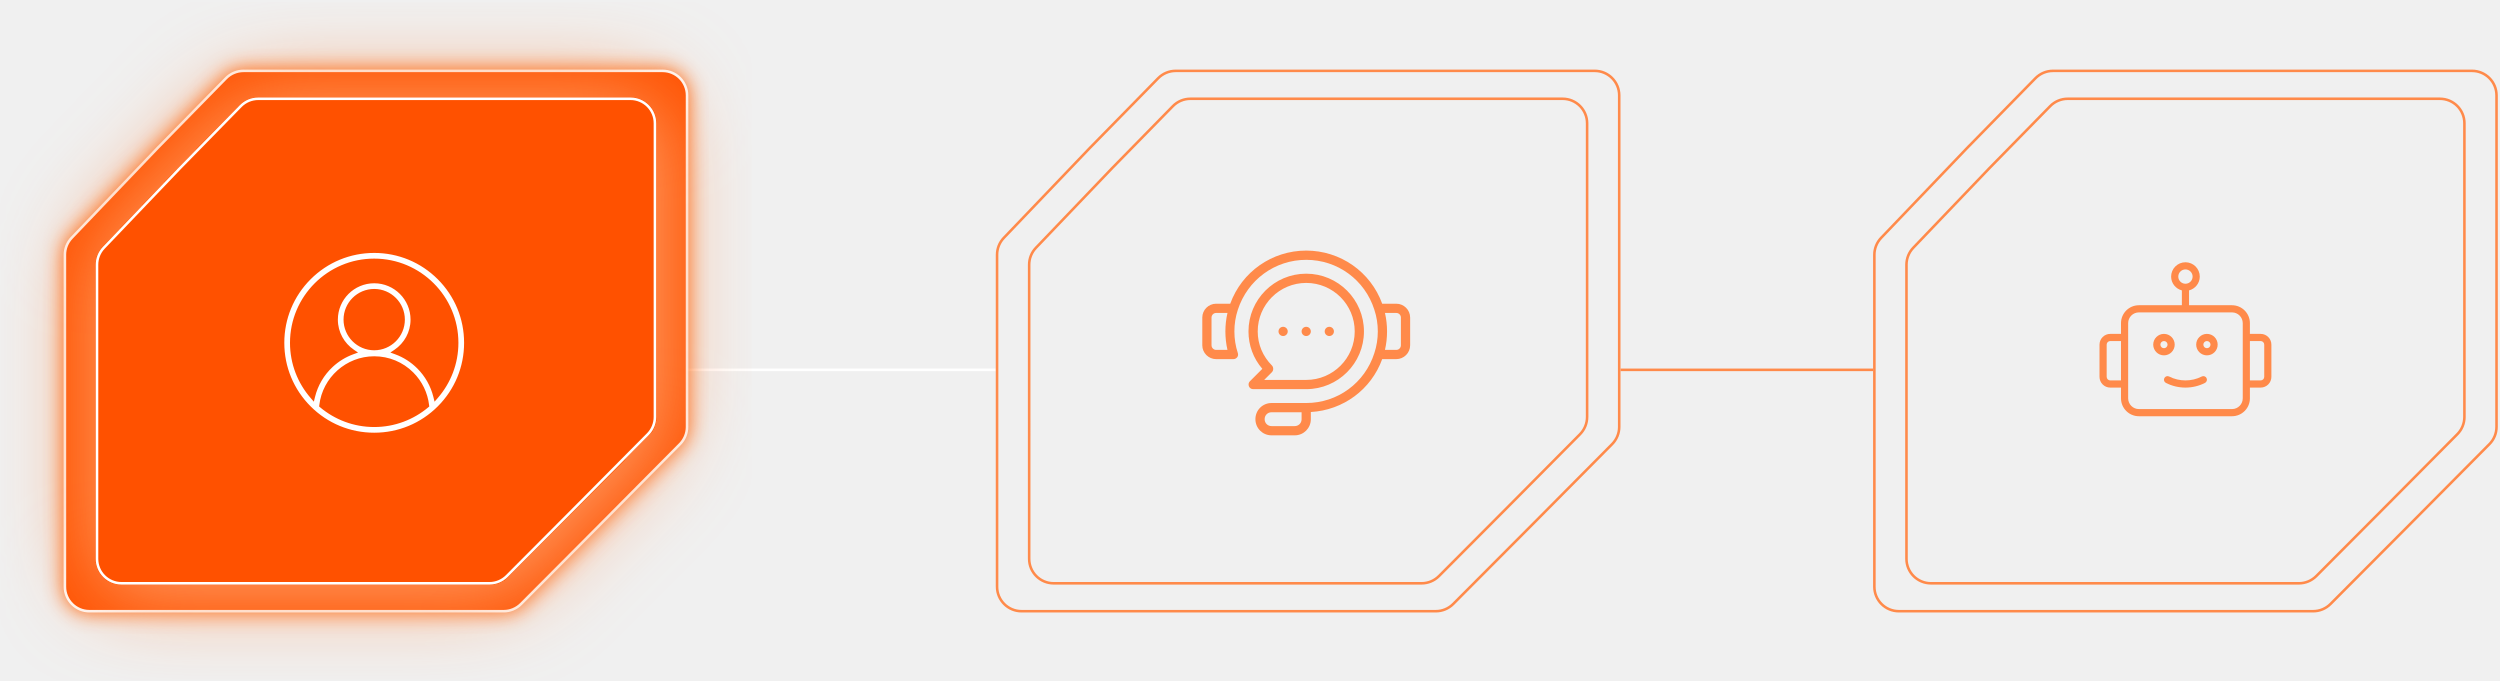
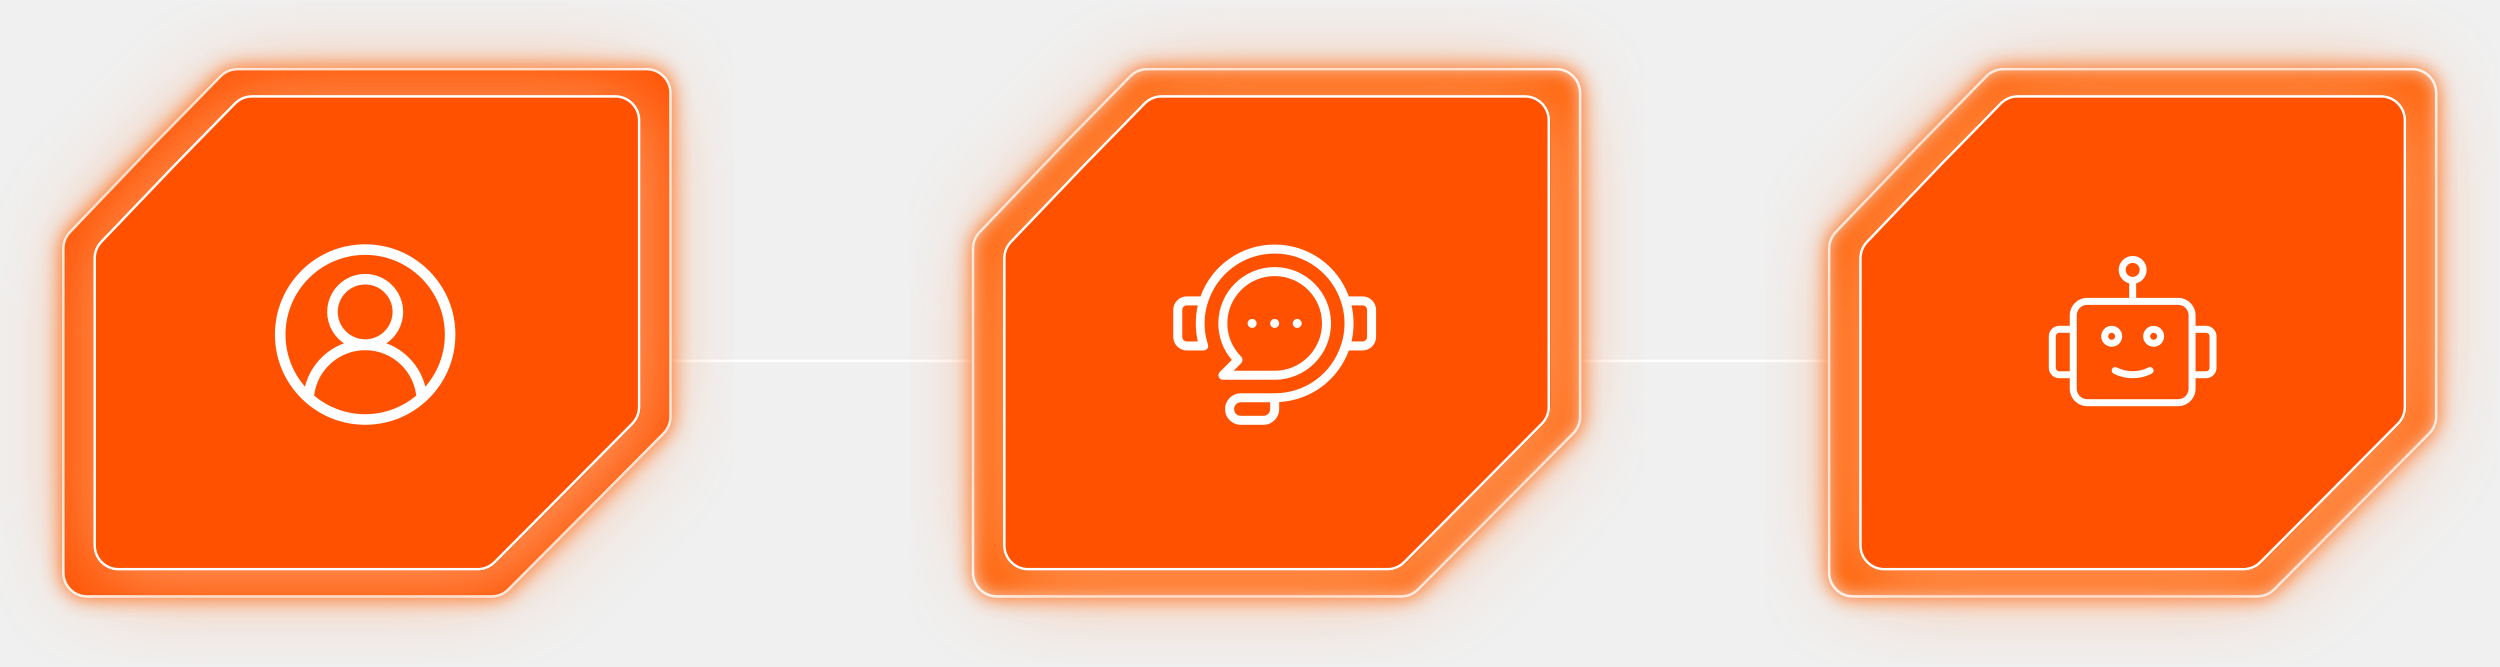
- <svg xmlns="http://www.w3.org/2000/svg" width="970" height="264" viewBox="0 0 970 264" fill="none">
+ <svg xmlns="http://www.w3.org/2000/svg" width="994" height="265" viewBox="0 0 994 265" fill="none">
  <line x1="266.68" y1="143.5" x2="386.359" y2="143.5" stroke="white" />
-   <line x1="628.754" y1="143.5" x2="726.754" y2="143.5" stroke="#FF8A4A" />
-   <g filter="url(#filter0_f_78_5744)">
+   <line x1="628.75" y1="143.5" x2="726.75" y2="143.5" stroke="white" />
+   <g filter="url(#filter0_f_155_406)">
    <path d="M60.757 57.121L87.333 30.001C89.214 28.082 91.788 27 94.475 27L257.075 27C262.598 27 267.075 31.477 267.075 37V165.634C267.075 168.273 266.032 170.804 264.174 172.677L233.873 203.216L202.508 234.704C200.632 236.588 198.082 237.647 195.423 237.647H34.681C29.158 237.647 24.681 233.17 24.681 227.647L24.68 98.851C24.68 96.275 25.673 93.799 27.453 91.938L60.757 57.121Z" fill="#FF5E01" />
  </g>
  <path d="M94.476 27.5H257.075C262.322 27.5 266.575 31.753 266.575 37V165.634C266.575 168.14 265.584 170.546 263.818 172.325L233.519 202.863L202.154 234.352C200.372 236.141 197.95 237.147 195.424 237.147H34.681C29.434 237.147 25.181 232.894 25.181 227.647L25.18 98.851C25.18 96.404 26.123 94.052 27.814 92.284L61.113 57.471L61.114 57.472L87.69 30.351C89.477 28.527 91.923 27.5 94.476 27.5Z" fill="#FF5100" stroke="white" />
-   <g filter="url(#filter1_f_78_5744)">
-     <path d="M69.506 64.852L93.048 40.827C94.929 38.908 97.503 37.826 100.191 37.826L244.618 37.826C250.141 37.826 254.618 42.303 254.618 47.826V161.788C254.618 164.426 253.575 166.958 251.717 168.831L224.829 195.93L196.989 223.88C195.112 225.764 192.563 226.822 189.904 226.822H47.138C41.615 226.822 37.138 222.345 37.138 216.823L37.137 102.704C37.137 100.129 38.13 97.653 39.91 95.792L69.506 64.852Z" fill="#FF833B" />
+   <g filter="url(#filter1_f_155_406)">
+     <path d="M69.502 64.85L93.044 40.825C94.925 38.906 97.499 37.824 100.187 37.824L244.614 37.824C250.137 37.824 254.614 42.301 254.614 47.824V161.786C254.614 164.424 253.571 166.956 251.713 168.829L224.825 195.928L196.985 223.878C195.109 225.762 192.559 226.821 189.9 226.821H47.134C41.611 226.821 37.134 222.343 37.134 216.821L37.133 102.702C37.133 100.127 38.126 97.651 39.907 95.79L69.502 64.85Z" fill="#FF833B" />
  </g>
-   <g filter="url(#filter2_d_78_5744)">
-     <path d="M69.506 64.85L93.048 40.825C94.929 38.906 97.503 37.824 100.191 37.824L244.618 37.824C250.141 37.824 254.618 42.301 254.618 47.824V161.786C254.618 164.424 253.575 166.956 251.717 168.829L224.829 195.928L196.989 223.878C195.112 225.762 192.563 226.821 189.904 226.821H47.138C41.615 226.821 37.138 222.343 37.138 216.821L37.137 102.702C37.137 100.127 38.13 97.651 39.91 95.79L69.506 64.85Z" fill="#FF5100" />
-     <path d="M100.19 38.324H244.618C249.865 38.324 254.118 42.578 254.118 47.824V161.786C254.118 164.293 253.127 166.697 251.361 168.477L224.475 195.575L196.635 223.524C194.852 225.314 192.43 226.32 189.904 226.32H47.138C41.891 226.32 37.638 222.067 37.638 216.82L37.637 102.702C37.637 100.256 38.581 97.904 40.272 96.136L69.867 65.195L69.866 65.194L93.405 41.175C95.192 39.352 97.638 38.324 100.19 38.324Z" stroke="white" />
+   <g filter="url(#filter2_d_155_406)">
+     <path d="M69.51 64.85L93.052 40.825C94.933 38.906 97.507 37.824 100.195 37.824L244.622 37.824C250.145 37.824 254.622 42.301 254.622 47.824V161.786C254.622 164.424 253.579 166.956 251.721 168.829L224.833 195.928L196.993 223.878C195.116 225.762 192.567 226.821 189.908 226.821H47.142C41.619 226.821 37.142 222.343 37.142 216.821L37.141 102.702C37.141 100.127 38.134 97.651 39.914 95.79L69.51 64.85Z" fill="#FF5100" />
+     <path d="M100.194 38.324H244.622C249.869 38.324 254.122 42.578 254.122 47.824V161.786C254.122 164.293 253.131 166.697 251.365 168.477L224.479 195.575L196.639 223.524C194.856 225.314 192.434 226.32 189.908 226.32H47.142C41.895 226.32 37.642 222.067 37.642 216.82L37.641 102.702C37.641 100.256 38.584 97.904 40.275 96.136L69.871 65.195L69.87 65.194L93.409 41.175C95.196 39.352 97.641 38.324 100.194 38.324Z" stroke="white" />
  </g>
-   <path d="M145.189 97.637C154.64 97.637 163.523 101.316 170.205 107.998C176.887 114.68 180.567 123.563 180.567 133.014C180.567 142.464 176.888 151.347 170.205 158.029C163.523 164.712 154.64 168.392 145.189 168.392C135.739 168.392 126.856 164.712 120.174 158.029C113.492 151.347 109.812 142.464 109.812 133.014C109.813 123.563 113.491 114.68 120.174 107.998C126.856 101.316 135.739 97.637 145.189 97.637ZM145.189 138.737C134.577 138.737 125.601 146.799 124.387 157.243L124.355 157.511L124.562 157.684C130.151 162.364 137.346 165.186 145.189 165.187C153.033 165.187 160.229 162.364 165.817 157.684L166.024 157.511L165.993 157.242C165.451 152.58 163.342 148.216 160 144.873C156.044 140.918 150.782 138.737 145.189 138.737ZM145.189 100.841C127.449 100.841 113.017 115.273 113.017 133.014C113.017 141.059 115.986 148.424 120.884 154.07L121.516 154.799L121.747 153.863C122.862 149.349 125.268 145.235 128.733 142.008C131.126 139.778 133.908 138.085 136.912 136.99L137.831 136.655L137.021 136.106C133.141 133.478 130.589 129.035 130.589 124.01C130.589 115.96 137.139 109.409 145.189 109.409C153.24 109.409 159.791 115.959 159.791 124.01C159.791 129.033 157.241 133.473 153.364 136.103L152.555 136.651L153.474 136.986C156.739 138.176 159.733 140.075 162.266 142.607C165.391 145.733 167.58 149.635 168.63 153.866L168.861 154.801L169.493 154.074C174.393 148.428 177.362 141.06 177.362 133.014C177.362 115.273 162.93 100.841 145.189 100.841ZM145.189 112.613C138.905 112.613 133.793 117.725 133.793 124.01C133.793 130.294 138.905 135.407 145.189 135.407C151.474 135.407 156.587 130.294 156.587 124.01C156.587 117.725 151.474 112.613 145.189 112.613Z" fill="white" stroke="#FF5100" />
-   <path d="M456.155 27.5H618.755C624.002 27.5 628.255 31.753 628.255 37V165.634C628.255 168.14 627.264 170.546 625.498 172.325L595.198 202.863L563.834 234.352C562.051 236.141 559.629 237.147 557.104 237.147H396.36C391.114 237.147 386.86 232.894 386.86 227.647L386.859 98.851C386.859 96.404 387.803 94.052 389.494 92.284L422.793 57.471L422.794 57.472L449.37 30.351C451.157 28.527 453.602 27.5 456.155 27.5Z" stroke="#FF8A4A" />
-   <path d="M461.87 38.326H606.298C611.544 38.326 615.798 42.58 615.798 47.826V161.788C615.798 164.295 614.806 166.699 613.041 168.479L586.154 195.577L558.314 223.526C556.532 225.316 554.11 226.322 551.584 226.322H408.817C403.571 226.322 399.317 222.069 399.317 216.822L399.316 102.704C399.316 100.258 400.26 97.906 401.951 96.138L431.547 65.197L431.546 65.196L455.085 41.177C456.872 39.353 459.317 38.326 461.87 38.326Z" stroke="#FF8A4A" />
-   <path d="M541.758 117.838H536.292C531.812 105.472 520.073 97.228 506.811 97.228C493.55 97.228 481.811 105.472 477.331 117.838H471.865C468.908 117.838 466.488 120.258 466.488 123.215V133.967C466.488 136.924 468.908 139.344 471.865 139.344H478.585C479.123 139.344 479.661 139.075 480.019 138.627C480.377 138.179 480.467 137.552 480.288 137.014C479.392 134.326 478.944 131.458 478.944 128.591C478.944 125.724 479.392 122.856 480.288 120.168C484.051 108.609 494.625 100.813 506.811 100.813C518.998 100.813 529.572 108.609 533.246 120.168C534.142 122.856 534.59 125.724 534.59 128.591C534.59 131.458 534.142 134.326 533.246 137.014C529.572 148.573 518.998 156.369 506.811 156.369H493.37C489.876 156.369 487.098 159.147 487.098 162.642C487.098 166.136 489.876 168.914 493.37 168.914H502.331C505.826 168.914 508.604 166.136 508.604 162.642V159.864C521.149 159.147 531.991 151.172 536.292 139.344H541.758C544.715 139.344 547.135 136.924 547.135 133.967V123.215C547.135 120.258 544.715 117.838 541.758 117.838ZM476.255 135.76H471.865C470.879 135.76 470.073 134.953 470.073 133.967V123.215C470.073 122.229 470.879 121.422 471.865 121.422H476.255C475.718 123.752 475.449 126.172 475.449 128.591C475.449 131.01 475.718 133.43 476.255 135.76ZM505.019 162.642C505.019 164.165 503.854 165.33 502.331 165.33H493.37C491.847 165.33 490.682 164.165 490.682 162.642C490.682 161.118 491.847 159.953 493.37 159.953H505.019V162.642ZM543.55 133.967C543.55 134.953 542.744 135.76 541.758 135.76H537.367C537.905 133.43 538.174 131.01 538.174 128.591C538.174 126.172 537.905 123.752 537.367 121.422H541.758C542.744 121.422 543.55 122.229 543.55 123.215V133.967ZM529.213 128.591C529.213 116.225 519.177 106.189 506.811 106.189C494.446 106.189 484.41 116.225 484.41 128.591C484.41 133.967 486.291 139.075 489.786 143.107L484.947 147.946C484.41 148.484 484.32 149.201 484.589 149.917C484.858 150.545 485.485 150.993 486.202 150.993H506.811C519.177 150.993 529.213 140.957 529.213 128.591ZM493.55 141.853C489.965 138.269 487.994 133.609 487.994 128.591C487.994 118.197 496.417 109.774 506.811 109.774C517.206 109.774 525.629 118.197 525.629 128.591C525.629 138.985 517.206 147.408 506.811 147.408H490.503L493.46 144.451C494.177 143.735 494.177 142.57 493.55 141.853ZM505.019 128.591C505.019 127.605 505.826 126.799 506.811 126.799C507.797 126.799 508.604 127.605 508.604 128.591C508.604 129.577 507.797 130.383 506.811 130.383C505.826 130.383 505.019 129.577 505.019 128.591ZM513.98 128.591C513.98 127.605 514.786 126.799 515.772 126.799C516.758 126.799 517.564 127.605 517.564 128.591C517.564 129.577 516.758 130.383 515.772 130.383C514.786 130.383 513.98 129.577 513.98 128.591ZM496.059 128.591C496.059 127.605 496.865 126.799 497.851 126.799C498.836 126.799 499.643 127.605 499.643 128.591C499.643 129.577 498.836 130.383 497.851 130.383C496.865 130.383 496.059 129.577 496.059 128.591Z" fill="#FF8A4A" />
-   <path d="M796.55 27.5H959.149C964.396 27.5 968.649 31.753 968.649 37V165.634C968.649 168.14 967.658 170.546 965.893 172.325L935.593 202.863L904.229 234.352C902.446 236.141 900.024 237.147 897.498 237.147H736.755C731.508 237.147 727.255 232.894 727.255 227.647L727.254 98.851C727.254 96.404 728.198 94.052 729.889 92.284L763.188 57.471L763.188 57.472L789.765 30.351C791.551 28.527 793.997 27.5 796.55 27.5Z" stroke="#FF8A4A" />
-   <path d="M802.265 38.326H946.692C951.939 38.326 956.192 42.58 956.192 47.826V161.788C956.192 164.295 955.201 166.699 953.436 168.479L926.549 195.577L898.709 223.526C896.926 225.316 894.504 226.322 891.979 226.322H749.212C743.965 226.322 739.712 222.069 739.712 216.822L739.711 102.704C739.711 100.258 740.655 97.906 742.346 96.138L771.941 65.197L771.94 65.196L795.479 41.177C797.266 39.353 799.712 38.326 802.265 38.326Z" stroke="#FF8A4A" />
-   <g clip-path="url(#clip0_78_5744)">
-     <path d="M843.786 133.713C843.786 131.415 841.915 129.545 839.617 129.545C837.319 129.545 835.449 131.415 835.449 133.713C835.449 136.011 837.319 137.881 839.617 137.881C841.915 137.881 843.786 136.011 843.786 133.713ZM839.617 135.102C838.852 135.102 838.228 134.48 838.228 133.713C838.228 132.946 838.852 132.324 839.617 132.324C840.383 132.324 841.007 132.948 841.007 133.713C841.007 134.479 840.383 135.102 839.617 135.102Z" fill="#FF8A4A" />
-     <path d="M856.289 129.545C853.991 129.545 852.121 131.415 852.121 133.713C852.121 136.011 853.991 137.881 856.289 137.881C858.587 137.881 860.457 136.011 860.457 133.713C860.457 131.415 858.587 129.545 856.289 129.545ZM856.289 135.102C855.524 135.102 854.9 134.48 854.9 133.713C854.9 132.946 855.524 132.324 856.289 132.324C857.055 132.324 857.679 132.948 857.679 133.713C857.679 134.479 857.055 135.102 856.289 135.102Z" fill="#FF8A4A" />
-     <path d="M854.267 146.092C850.356 148.102 845.554 148.102 841.643 146.092C840.959 145.74 840.123 146.01 839.771 146.693C839.42 147.377 839.689 148.213 840.373 148.565C842.692 149.756 845.314 150.386 847.955 150.386C850.596 150.386 853.218 149.757 855.537 148.565C856.219 148.213 856.489 147.377 856.138 146.693C855.788 146.01 854.95 145.74 854.267 146.092Z" fill="#FF8A4A" />
-     <path d="M877.132 129.545H872.963V125.377C872.963 121.547 869.847 118.43 866.017 118.43H849.344V112.676C851.734 112.055 853.512 109.897 853.512 107.315C853.512 104.25 851.02 101.758 847.955 101.758C844.89 101.758 842.397 104.25 842.397 107.315C842.397 109.897 844.175 112.055 846.565 112.676V118.43H829.893C826.062 118.43 822.946 121.547 822.946 125.377V129.545H818.778C816.479 129.545 814.609 131.416 814.609 133.714V146.218C814.609 148.516 816.479 150.386 818.778 150.386H822.946V154.554C822.946 158.385 826.062 161.501 829.893 161.501H866.017C869.847 161.501 872.963 158.385 872.963 154.554V150.386H877.132C879.43 150.386 881.3 148.516 881.3 146.218V133.714C881.3 131.416 879.43 129.545 877.132 129.545ZM845.176 107.315C845.176 105.783 846.422 104.537 847.955 104.537C849.487 104.537 850.733 105.783 850.733 107.315C850.733 108.848 849.487 110.094 847.955 110.094C846.422 110.094 845.176 108.848 845.176 107.315ZM818.778 147.607C818.012 147.607 817.388 146.985 817.388 146.218V133.714C817.388 132.948 818.012 132.324 818.778 132.324H822.946V147.607H818.778ZM870.185 154.554C870.185 156.852 868.315 158.723 866.017 158.723H829.893C827.595 158.723 825.724 156.852 825.724 154.554V125.377C825.724 123.079 827.595 121.209 829.893 121.209H866.017C868.315 121.209 870.185 123.079 870.185 125.377V154.554ZM878.521 146.218C878.521 146.985 877.897 147.607 877.132 147.607H872.963V132.324H877.132C877.897 132.324 878.521 132.948 878.521 133.714V146.218Z" fill="#FF8A4A" />
+   <path d="M170.559 107.645C163.783 100.869 154.773 97.137 145.19 97.137C135.607 97.137 126.597 100.869 119.821 107.645C113.044 114.421 109.312 123.431 109.312 133.014C109.312 142.597 113.044 151.607 119.821 158.383C126.597 165.159 135.607 168.891 145.19 168.891C154.773 168.891 163.783 165.159 170.559 158.383C177.335 151.607 181.067 142.597 181.067 133.014C181.067 123.431 177.335 114.421 170.559 107.645ZM124.883 157.301C126.068 147.107 134.832 139.237 145.19 139.237C150.65 139.237 155.784 141.365 159.647 145.226C162.909 148.49 164.967 152.75 165.497 157.3C159.995 161.908 152.911 164.687 145.19 164.687C137.469 164.687 130.385 161.909 124.883 157.301ZM145.19 134.907C139.182 134.907 134.293 130.018 134.293 124.01C134.293 118.001 139.182 113.113 145.19 113.113C151.198 113.113 156.087 118.001 156.087 124.01C156.087 130.018 151.198 134.907 145.19 134.907ZM169.115 153.746C168.044 149.427 165.81 145.444 162.619 142.254C160.035 139.67 156.978 137.731 153.644 136.516C157.652 133.798 160.291 129.206 160.291 124.01C160.291 115.684 153.516 108.909 145.19 108.909C136.863 108.909 130.089 115.684 130.089 124.01C130.089 129.209 132.729 133.803 136.74 136.52C133.673 137.638 130.835 139.366 128.393 141.642C124.856 144.935 122.4 149.135 121.262 153.743C116.439 148.184 113.517 140.934 113.517 133.014C113.517 115.549 127.725 101.341 145.19 101.341C162.654 101.341 176.863 115.549 176.863 133.014C176.863 140.935 173.939 148.187 169.115 153.746Z" fill="white" />
+   <g filter="url(#filter3_f_155_406)">
+     <path d="M422.757 57.121L449.333 30.001C451.214 28.082 453.788 27 456.476 27L619.075 27C624.598 27 629.075 31.477 629.075 37V165.634C629.075 168.273 628.032 170.804 626.174 172.677L595.873 203.216L564.508 234.704C562.632 236.588 560.082 237.647 557.423 237.647H396.681C391.158 237.647 386.681 233.17 386.681 227.647L386.68 98.851C386.68 96.275 387.673 93.799 389.453 91.938L422.757 57.121Z" fill="#FF5E01" />
+   </g>
+   <path d="M456.155 27.5H618.755C624.002 27.5 628.255 31.753 628.255 37V165.634C628.255 168.14 627.264 170.546 625.498 172.325L595.198 202.863L563.834 234.352C562.051 236.141 559.629 237.147 557.104 237.147H396.36C391.114 237.147 386.86 232.894 386.86 227.647L386.859 98.851C386.859 96.404 387.803 94.052 389.494 92.284L422.793 57.471L422.794 57.472L449.37 30.351C451.157 28.527 453.602 27.5 456.155 27.5Z" stroke="white" />
+   <g filter="url(#filter4_f_155_406)">
+     <path d="M431.4 65.279L454.943 41.255C456.824 39.336 459.398 38.254 462.085 38.254L606.513 38.254C612.035 38.254 616.513 42.731 616.513 48.254V162.215C616.513 164.854 615.47 167.386 613.611 169.259L586.723 196.358L558.883 224.307C557.007 226.191 554.458 227.25 551.799 227.25H409.032C403.51 227.25 399.032 222.773 399.032 217.25L399.031 103.132C399.031 100.557 400.025 98.081 401.805 96.22L431.4 65.279Z" fill="#FF833B" />
+   </g>
+   <g filter="url(#filter5_d_155_406)">
+     <path d="M431.181 64.85L454.724 40.825C456.605 38.906 459.179 37.824 461.866 37.824L606.294 37.824C611.817 37.824 616.294 42.301 616.294 47.824V161.786C616.294 164.424 615.251 166.956 613.392 168.829L586.505 195.928L558.665 223.878C556.788 225.762 554.239 226.821 551.58 226.821H408.814C403.291 226.821 398.814 222.343 398.814 216.821L398.813 102.702C398.813 100.127 399.806 97.651 401.586 95.79L431.181 64.85Z" fill="#FF5100" />
+     <path d="M461.866 38.324H606.294C611.541 38.324 615.794 42.578 615.794 47.824V161.786C615.794 164.293 614.803 166.697 613.037 168.477L586.15 195.575L558.311 223.524C556.528 225.314 554.106 226.32 551.58 226.32H408.813C403.567 226.32 399.314 222.067 399.313 216.82L399.312 102.702C399.312 100.256 400.256 97.904 401.947 96.136L431.543 65.195L431.542 65.194L455.081 41.175C456.868 39.352 459.313 38.324 461.866 38.324Z" stroke="white" />
+   </g>
+   <path d="M541.754 117.836H536.288C531.808 105.47 520.069 97.227 506.808 97.227C493.546 97.227 481.807 105.47 477.327 117.836H471.861C468.904 117.836 466.484 120.256 466.484 123.213V133.965C466.484 136.922 468.904 139.342 471.861 139.342H478.581C479.119 139.342 479.657 139.073 480.015 138.625C480.373 138.177 480.463 137.55 480.284 137.012C479.388 134.324 478.94 131.456 478.94 128.589C478.94 125.722 479.388 122.854 480.284 120.166C484.047 108.607 494.621 100.811 506.808 100.811C518.994 100.811 529.568 108.607 533.242 120.166C534.138 122.854 534.586 125.722 534.586 128.589C534.586 131.456 534.138 134.324 533.242 137.012C529.568 148.571 518.994 156.367 506.808 156.367H493.366C489.872 156.367 487.094 159.145 487.094 162.64C487.094 166.134 489.872 168.912 493.366 168.912H502.327C505.822 168.912 508.6 166.134 508.6 162.64V159.862C521.145 159.145 531.987 151.17 536.288 139.342H541.754C544.711 139.342 547.131 136.922 547.131 133.965V123.213C547.131 120.256 544.711 117.836 541.754 117.836ZM476.252 135.758H471.861C470.875 135.758 470.069 134.951 470.069 133.965V123.213C470.069 122.227 470.875 121.42 471.861 121.42H476.252C475.714 123.75 475.445 126.17 475.445 128.589C475.445 131.008 475.714 133.428 476.252 135.758ZM505.015 162.64C505.015 164.163 503.851 165.328 502.327 165.328H493.366C491.843 165.328 490.678 164.163 490.678 162.64C490.678 161.116 491.843 159.952 493.366 159.952H505.015V162.64ZM543.546 133.965C543.546 134.951 542.74 135.758 541.754 135.758H537.364C537.901 133.428 538.17 131.008 538.17 128.589C538.17 126.17 537.901 123.75 537.364 121.42H541.754C542.74 121.42 543.546 122.227 543.546 123.213V133.965ZM529.209 128.589C529.209 116.223 519.173 106.187 506.808 106.187C494.442 106.187 484.406 116.223 484.406 128.589C484.406 133.965 486.288 139.073 489.782 143.105L484.943 147.944C484.406 148.482 484.316 149.199 484.585 149.916C484.854 150.543 485.481 150.991 486.198 150.991H506.808C519.173 150.991 529.209 140.955 529.209 128.589ZM493.546 141.851C489.961 138.267 487.99 133.607 487.99 128.589C487.99 118.195 496.413 109.772 506.808 109.772C517.202 109.772 525.625 118.195 525.625 128.589C525.625 138.983 517.202 147.407 506.808 147.407H490.499L493.456 144.449C494.173 143.733 494.173 142.568 493.546 141.851ZM505.015 128.589C505.015 127.603 505.822 126.797 506.808 126.797C507.793 126.797 508.6 127.603 508.6 128.589C508.6 129.575 507.793 130.381 506.808 130.381C505.822 130.381 505.015 129.575 505.015 128.589ZM513.976 128.589C513.976 127.603 514.783 126.797 515.768 126.797C516.754 126.797 517.56 127.603 517.56 128.589C517.56 129.575 516.754 130.381 515.768 130.381C514.783 130.381 513.976 129.575 513.976 128.589ZM496.055 128.589C496.055 127.603 496.861 126.797 497.847 126.797C498.833 126.797 499.639 127.603 499.639 128.589C499.639 129.575 498.833 130.381 497.847 130.381C496.861 130.381 496.055 129.575 496.055 128.589Z" fill="white" />
+   <g filter="url(#filter6_f_155_406)">
+     <path d="M762.749 57.121L789.325 30.001C791.206 28.082 793.78 27 796.468 27L959.067 27C964.59 27 969.067 31.477 969.067 37V165.634C969.067 168.273 968.024 170.804 966.166 172.677L935.866 203.216L904.501 234.704C902.624 236.588 900.075 237.647 897.416 237.647H736.673C731.15 237.647 726.673 233.17 726.673 227.647L726.672 98.851C726.672 96.275 727.665 93.799 729.446 91.938L762.749 57.121Z" fill="#FF5E01" />
+   </g>
+   <path d="M796.546 27.5H959.146C964.392 27.5 968.646 31.753 968.646 37V165.634C968.646 168.14 967.654 170.546 965.889 172.325L935.589 202.863L904.225 234.352C902.442 236.141 900.02 237.147 897.494 237.147H736.751C731.505 237.147 727.251 232.894 727.251 227.647L727.25 98.851C727.25 96.404 728.194 94.052 729.885 92.284L763.184 57.471L763.185 57.472L789.761 30.351C791.548 28.527 793.993 27.5 796.546 27.5Z" stroke="white" />
+   <g filter="url(#filter7_f_155_406)">
+     <path d="M771.392 65.279L794.935 41.255C796.816 39.336 799.39 38.254 802.077 38.254L946.505 38.254C952.028 38.254 956.505 42.731 956.505 48.254V162.215C956.505 164.854 955.462 167.386 953.603 169.259L926.716 196.358L898.876 224.307C896.999 226.191 894.45 227.25 891.791 227.25H749.025C743.502 227.25 739.025 222.773 739.025 217.25L739.023 103.132C739.023 100.557 740.017 98.081 741.797 96.22L771.392 65.279Z" fill="#FF833B" />
+   </g>
+   <g filter="url(#filter8_d_155_406)">
+     <path d="M771.572 64.85L795.115 40.825C796.996 38.906 799.57 37.824 802.257 37.824L946.684 37.824C952.207 37.824 956.684 42.301 956.684 47.824V161.786C956.684 164.424 955.642 166.956 953.783 168.829L926.895 195.928L899.055 223.878C897.179 225.762 894.629 226.821 891.97 226.821H749.204C743.682 226.821 739.204 222.343 739.204 216.821L739.203 102.702C739.203 100.127 740.197 97.651 741.977 95.79L771.572 64.85Z" fill="#FF5100" />
+     <path d="M802.257 38.324H946.685C951.931 38.324 956.185 42.578 956.185 47.824V161.786C956.184 164.293 955.193 166.697 953.428 168.477L926.541 195.575L898.701 223.524C896.919 225.314 894.497 226.32 891.971 226.32H749.204C743.958 226.32 739.704 222.067 739.704 216.82L739.703 102.702C739.703 100.256 740.647 97.904 742.338 96.136L771.934 65.195L771.933 65.194L795.472 41.175C797.258 39.352 799.704 38.324 802.257 38.324Z" stroke="white" />
+   </g>
+   <g clip-path="url(#clip0_155_406)">
+     <path d="M843.774 133.711C843.774 131.413 841.904 129.543 839.606 129.543C837.308 129.543 835.438 131.413 835.438 133.711C835.438 136.009 837.308 137.879 839.606 137.879C841.904 137.879 843.774 136.009 843.774 133.711ZM839.606 135.101C838.84 135.101 838.216 134.478 838.216 133.711C838.216 132.944 838.84 132.322 839.606 132.322C840.371 132.322 840.995 132.946 840.995 133.711C840.995 134.477 840.371 135.101 839.606 135.101Z" fill="white" />
+     <path d="M856.285 129.543C853.987 129.543 852.117 131.413 852.117 133.711C852.117 136.009 853.987 137.879 856.285 137.879C858.583 137.879 860.453 136.009 860.453 133.711C860.453 131.413 858.583 129.543 856.285 129.543ZM856.285 135.101C855.52 135.101 854.896 134.478 854.896 133.711C854.896 132.944 855.52 132.322 856.285 132.322C857.051 132.322 857.675 132.946 857.675 133.711C857.675 134.477 857.051 135.101 856.285 135.101Z" fill="white" />
+     <path d="M854.259 146.092C850.348 148.102 845.546 148.102 841.635 146.092C840.952 145.74 840.115 146.01 839.764 146.693C839.412 147.377 839.682 148.213 840.365 148.565C842.684 149.756 845.306 150.386 847.947 150.386C850.588 150.386 853.21 149.757 855.529 148.565C856.211 148.213 856.481 147.377 856.131 146.693C855.78 146.01 854.943 145.74 854.259 146.092Z" fill="white" />
+     <path d="M877.124 129.542H872.956V125.373C872.956 121.543 869.839 118.427 866.009 118.427H849.336V112.672C851.726 112.051 853.504 109.893 853.504 107.311C853.504 104.246 851.012 101.754 847.947 101.754C844.882 101.754 842.389 104.246 842.389 107.311C842.389 109.893 844.168 112.051 846.557 112.672V118.427H829.885C826.054 118.427 822.938 121.543 822.938 125.373V129.542H818.77C816.472 129.542 814.602 131.412 814.602 133.71V146.214C814.602 148.512 816.472 150.382 818.77 150.382H822.938V154.55C822.938 158.381 826.054 161.497 829.885 161.497H866.009C869.839 161.497 872.956 158.381 872.956 154.55V150.382H877.124C879.422 150.382 881.292 148.512 881.292 146.214V133.71C881.292 131.412 879.422 129.542 877.124 129.542ZM845.168 107.311C845.168 105.779 846.414 104.533 847.947 104.533C849.479 104.533 850.726 105.779 850.726 107.311C850.726 108.844 849.479 110.09 847.947 110.09C846.414 110.09 845.168 108.844 845.168 107.311ZM818.77 147.604C818.004 147.604 817.38 146.981 817.38 146.214V133.71C817.38 132.944 818.004 132.32 818.77 132.32H822.938V147.604H818.77ZM870.177 154.55C870.177 156.849 868.307 158.719 866.009 158.719H829.885C827.587 158.719 825.717 156.849 825.717 154.55V125.373C825.717 123.075 827.587 121.205 829.885 121.205H866.009C868.307 121.205 870.177 123.075 870.177 125.373V154.55ZM878.513 146.214C878.513 146.981 877.889 147.604 877.124 147.604H872.956V132.32H877.124C877.889 132.32 878.513 132.944 878.513 133.71V146.214Z" fill="white" />
  </g>
  <defs>
-     <filter id="filter0_f_78_5744" x="16.68" y="19" width="258.395" height="226.646" filterUnits="userSpaceOnUse" color-interpolation-filters="sRGB">
+     <filter id="filter0_f_155_406" x="16.68" y="19" width="258.398" height="226.648" filterUnits="userSpaceOnUse" color-interpolation-filters="sRGB">
      <feFlood flood-opacity="0" result="BackgroundImageFix" />
      <feBlend mode="normal" in="SourceGraphic" in2="BackgroundImageFix" result="shape" />
-       <feGaussianBlur stdDeviation="4" result="effect1_foregroundBlur_78_5744" />
+       <feGaussianBlur stdDeviation="4" result="effect1_foregroundBlur_155_406" />
    </filter>
-     <filter id="filter1_f_78_5744" x="0.237" y="0.926" width="291.28" height="262.796" filterUnits="userSpaceOnUse" color-interpolation-filters="sRGB">
+     <filter id="filter1_f_155_406" x="0.233" y="0.924" width="291.284" height="262.796" filterUnits="userSpaceOnUse" color-interpolation-filters="sRGB">
      <feFlood flood-opacity="0" result="BackgroundImageFix" />
      <feBlend mode="normal" in="SourceGraphic" in2="BackgroundImageFix" result="shape" />
-       <feGaussianBlur stdDeviation="18.45" result="effect1_foregroundBlur_78_5744" />
+       <feGaussianBlur stdDeviation="18.45" result="effect1_foregroundBlur_155_406" />
    </filter>
-     <filter id="filter2_d_78_5744" x="11.437" y="13.124" width="274.88" height="246.396" filterUnits="userSpaceOnUse" color-interpolation-filters="sRGB">
+     <filter id="filter2_d_155_406" x="11.441" y="13.124" width="274.884" height="246.396" filterUnits="userSpaceOnUse" color-interpolation-filters="sRGB">
      <feFlood flood-opacity="0" result="BackgroundImageFix" />
      <feColorMatrix in="SourceAlpha" type="matrix" values="0 0 0 0 0 0 0 0 0 0 0 0 0 0 0 0 0 0 127 0" result="hardAlpha" />
      <feOffset dx="3" dy="4" />
      <feGaussianBlur stdDeviation="14.35" />
      <feComposite in2="hardAlpha" operator="out" />
      <feColorMatrix type="matrix" values="0 0 0 0 1 0 0 0 0 1 0 0 0 0 1 0 0 0 0.25 0" />
-       <feBlend mode="normal" in2="BackgroundImageFix" result="effect1_dropShadow_78_5744" />
-       <feBlend mode="normal" in="SourceGraphic" in2="effect1_dropShadow_78_5744" result="shape" />
+       <feBlend mode="normal" in2="BackgroundImageFix" result="effect1_dropShadow_155_406" />
+       <feBlend mode="normal" in="SourceGraphic" in2="effect1_dropShadow_155_406" result="shape" />
    </filter>
-     <clipPath id="clip0_78_5744">
-       <rect width="66.69" height="66.69" fill="white" transform="translate(814.609 98.9785)" />
+     <filter id="filter3_f_155_406" x="378.68" y="19" width="258.398" height="226.648" filterUnits="userSpaceOnUse" color-interpolation-filters="sRGB">
+       <feFlood flood-opacity="0" result="BackgroundImageFix" />
+       <feBlend mode="normal" in="SourceGraphic" in2="BackgroundImageFix" result="shape" />
+       <feGaussianBlur stdDeviation="4" result="effect1_foregroundBlur_155_406" />
+     </filter>
+     <filter id="filter4_f_155_406" x="362.131" y="1.354" width="291.284" height="262.796" filterUnits="userSpaceOnUse" color-interpolation-filters="sRGB">
+       <feFlood flood-opacity="0" result="BackgroundImageFix" />
+       <feBlend mode="normal" in="SourceGraphic" in2="BackgroundImageFix" result="shape" />
+       <feGaussianBlur stdDeviation="18.45" result="effect1_foregroundBlur_155_406" />
+     </filter>
+     <filter id="filter5_d_155_406" x="373.112" y="13.124" width="274.884" height="246.396" filterUnits="userSpaceOnUse" color-interpolation-filters="sRGB">
+       <feFlood flood-opacity="0" result="BackgroundImageFix" />
+       <feColorMatrix in="SourceAlpha" type="matrix" values="0 0 0 0 0 0 0 0 0 0 0 0 0 0 0 0 0 0 127 0" result="hardAlpha" />
+       <feOffset dx="3" dy="4" />
+       <feGaussianBlur stdDeviation="14.35" />
+       <feComposite in2="hardAlpha" operator="out" />
+       <feColorMatrix type="matrix" values="0 0 0 0 1 0 0 0 0 1 0 0 0 0 1 0 0 0 0.25 0" />
+       <feBlend mode="normal" in2="BackgroundImageFix" result="effect1_dropShadow_155_406" />
+       <feBlend mode="normal" in="SourceGraphic" in2="effect1_dropShadow_155_406" result="shape" />
+     </filter>
+     <filter id="filter6_f_155_406" x="718.672" y="19" width="258.398" height="226.648" filterUnits="userSpaceOnUse" color-interpolation-filters="sRGB">
+       <feFlood flood-opacity="0" result="BackgroundImageFix" />
+       <feBlend mode="normal" in="SourceGraphic" in2="BackgroundImageFix" result="shape" />
+       <feGaussianBlur stdDeviation="4" result="effect1_foregroundBlur_155_406" />
+     </filter>
+     <filter id="filter7_f_155_406" x="702.123" y="1.354" width="291.284" height="262.796" filterUnits="userSpaceOnUse" color-interpolation-filters="sRGB">
+       <feFlood flood-opacity="0" result="BackgroundImageFix" />
+       <feBlend mode="normal" in="SourceGraphic" in2="BackgroundImageFix" result="shape" />
+       <feGaussianBlur stdDeviation="18.45" result="effect1_foregroundBlur_155_406" />
+     </filter>
+     <filter id="filter8_d_155_406" x="713.503" y="13.124" width="274.884" height="246.396" filterUnits="userSpaceOnUse" color-interpolation-filters="sRGB">
+       <feFlood flood-opacity="0" result="BackgroundImageFix" />
+       <feColorMatrix in="SourceAlpha" type="matrix" values="0 0 0 0 0 0 0 0 0 0 0 0 0 0 0 0 0 0 127 0" result="hardAlpha" />
+       <feOffset dx="3" dy="4" />
+       <feGaussianBlur stdDeviation="14.35" />
+       <feComposite in2="hardAlpha" operator="out" />
+       <feColorMatrix type="matrix" values="0 0 0 0 1 0 0 0 0 1 0 0 0 0 1 0 0 0 0.25 0" />
+       <feBlend mode="normal" in2="BackgroundImageFix" result="effect1_dropShadow_155_406" />
+       <feBlend mode="normal" in="SourceGraphic" in2="effect1_dropShadow_155_406" result="shape" />
+     </filter>
+     <clipPath id="clip0_155_406">
+       <rect width="66.69" height="66.69" fill="white" transform="translate(814.602 98.9766)" />
    </clipPath>
  </defs>
</svg>
